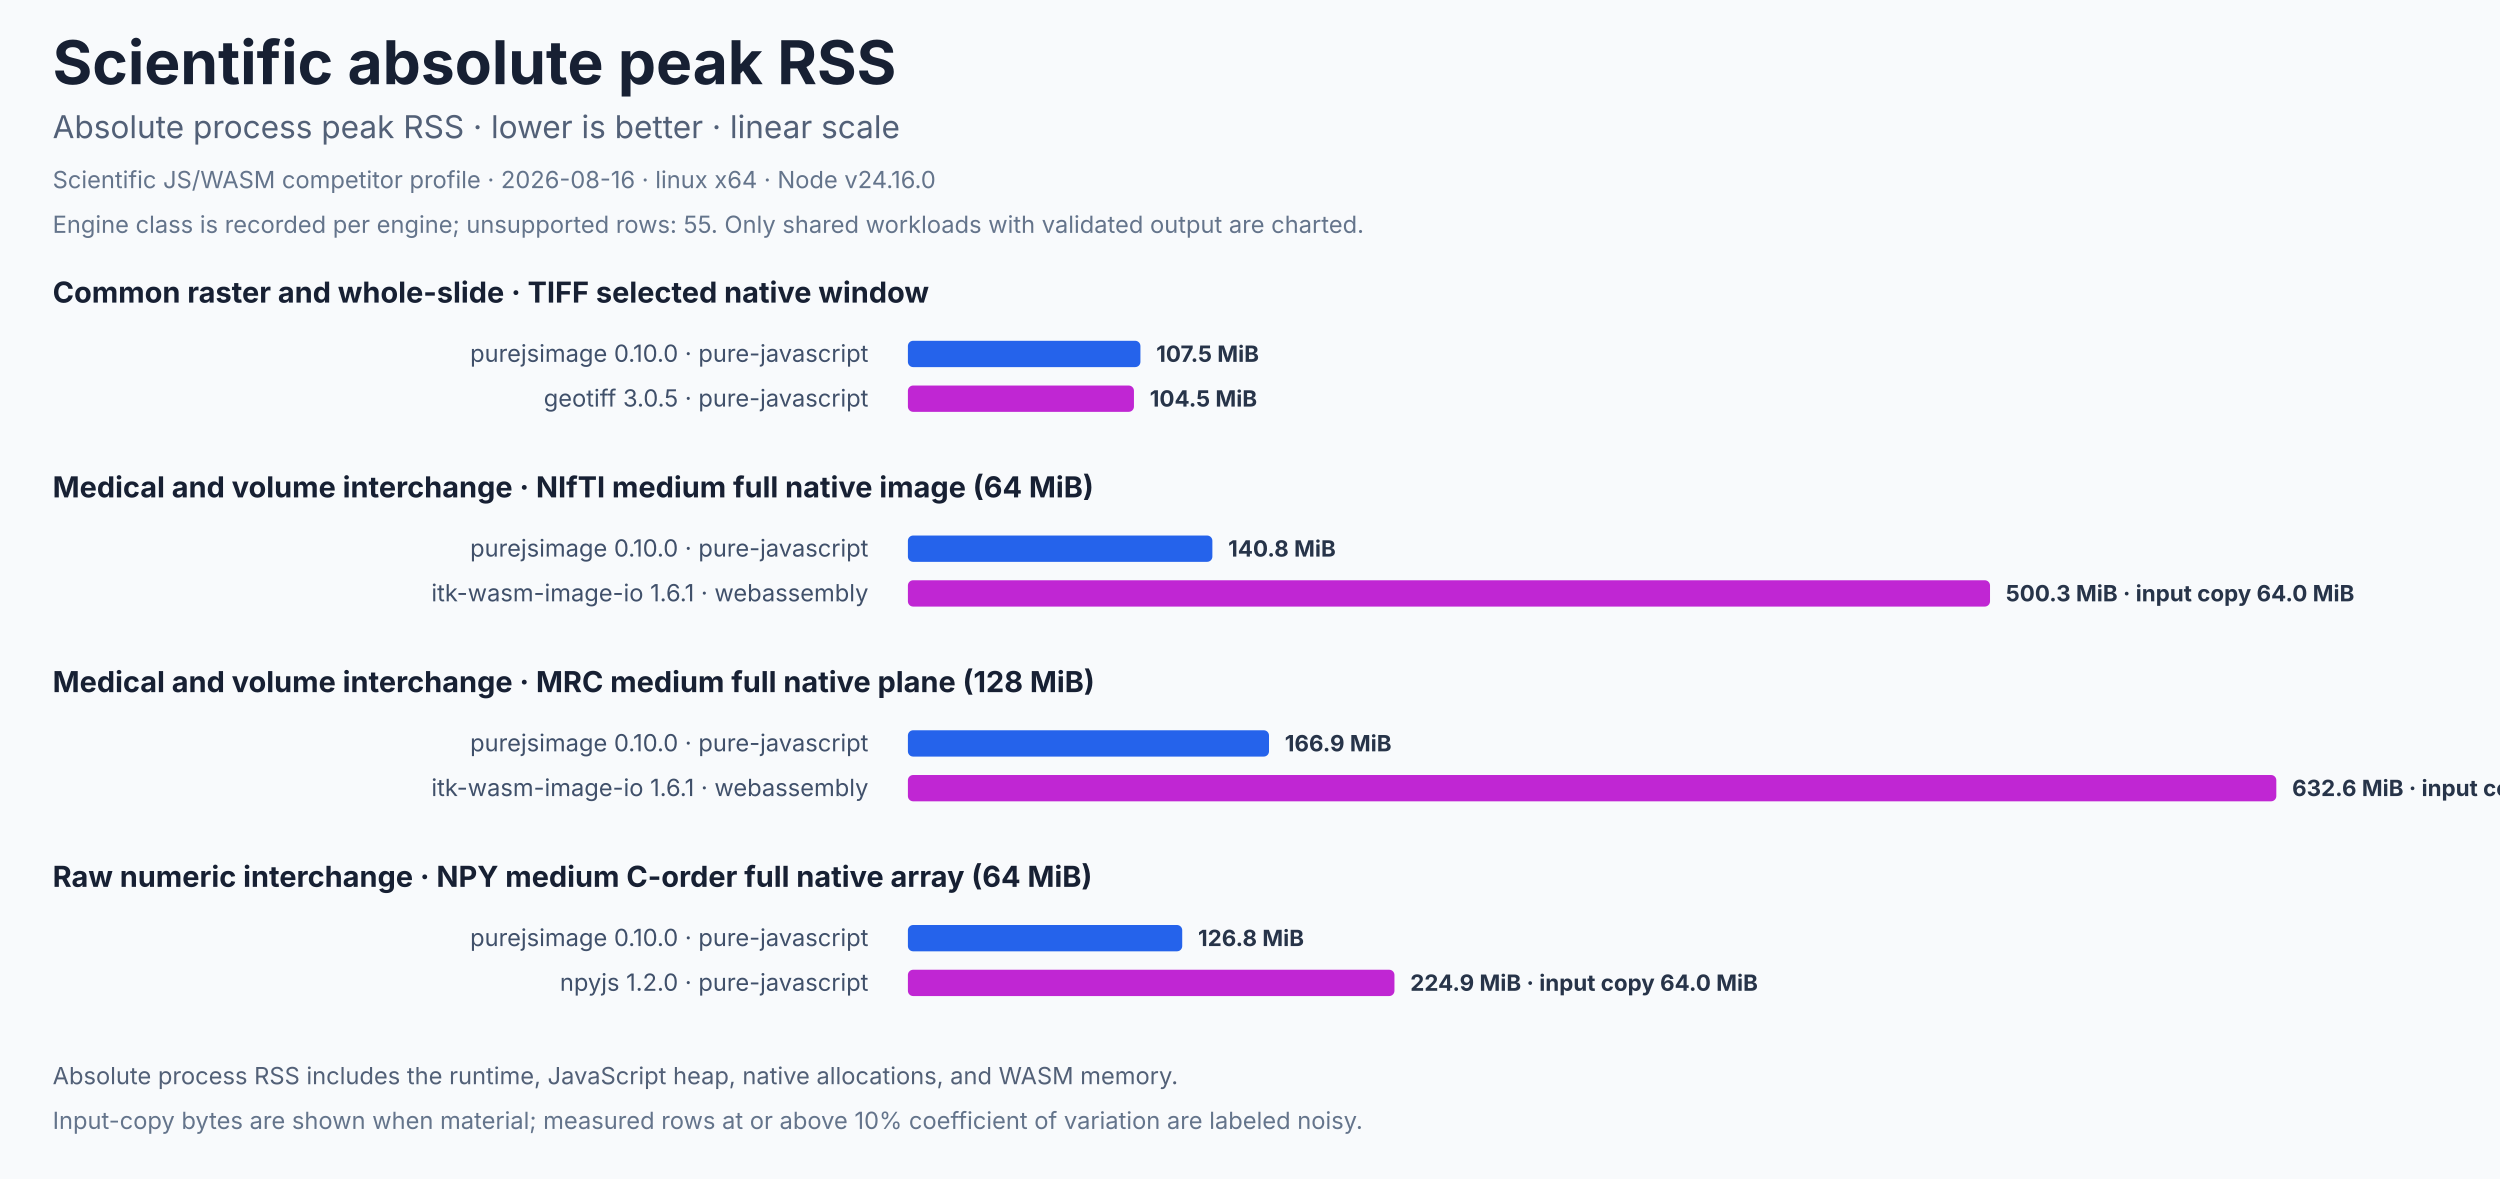
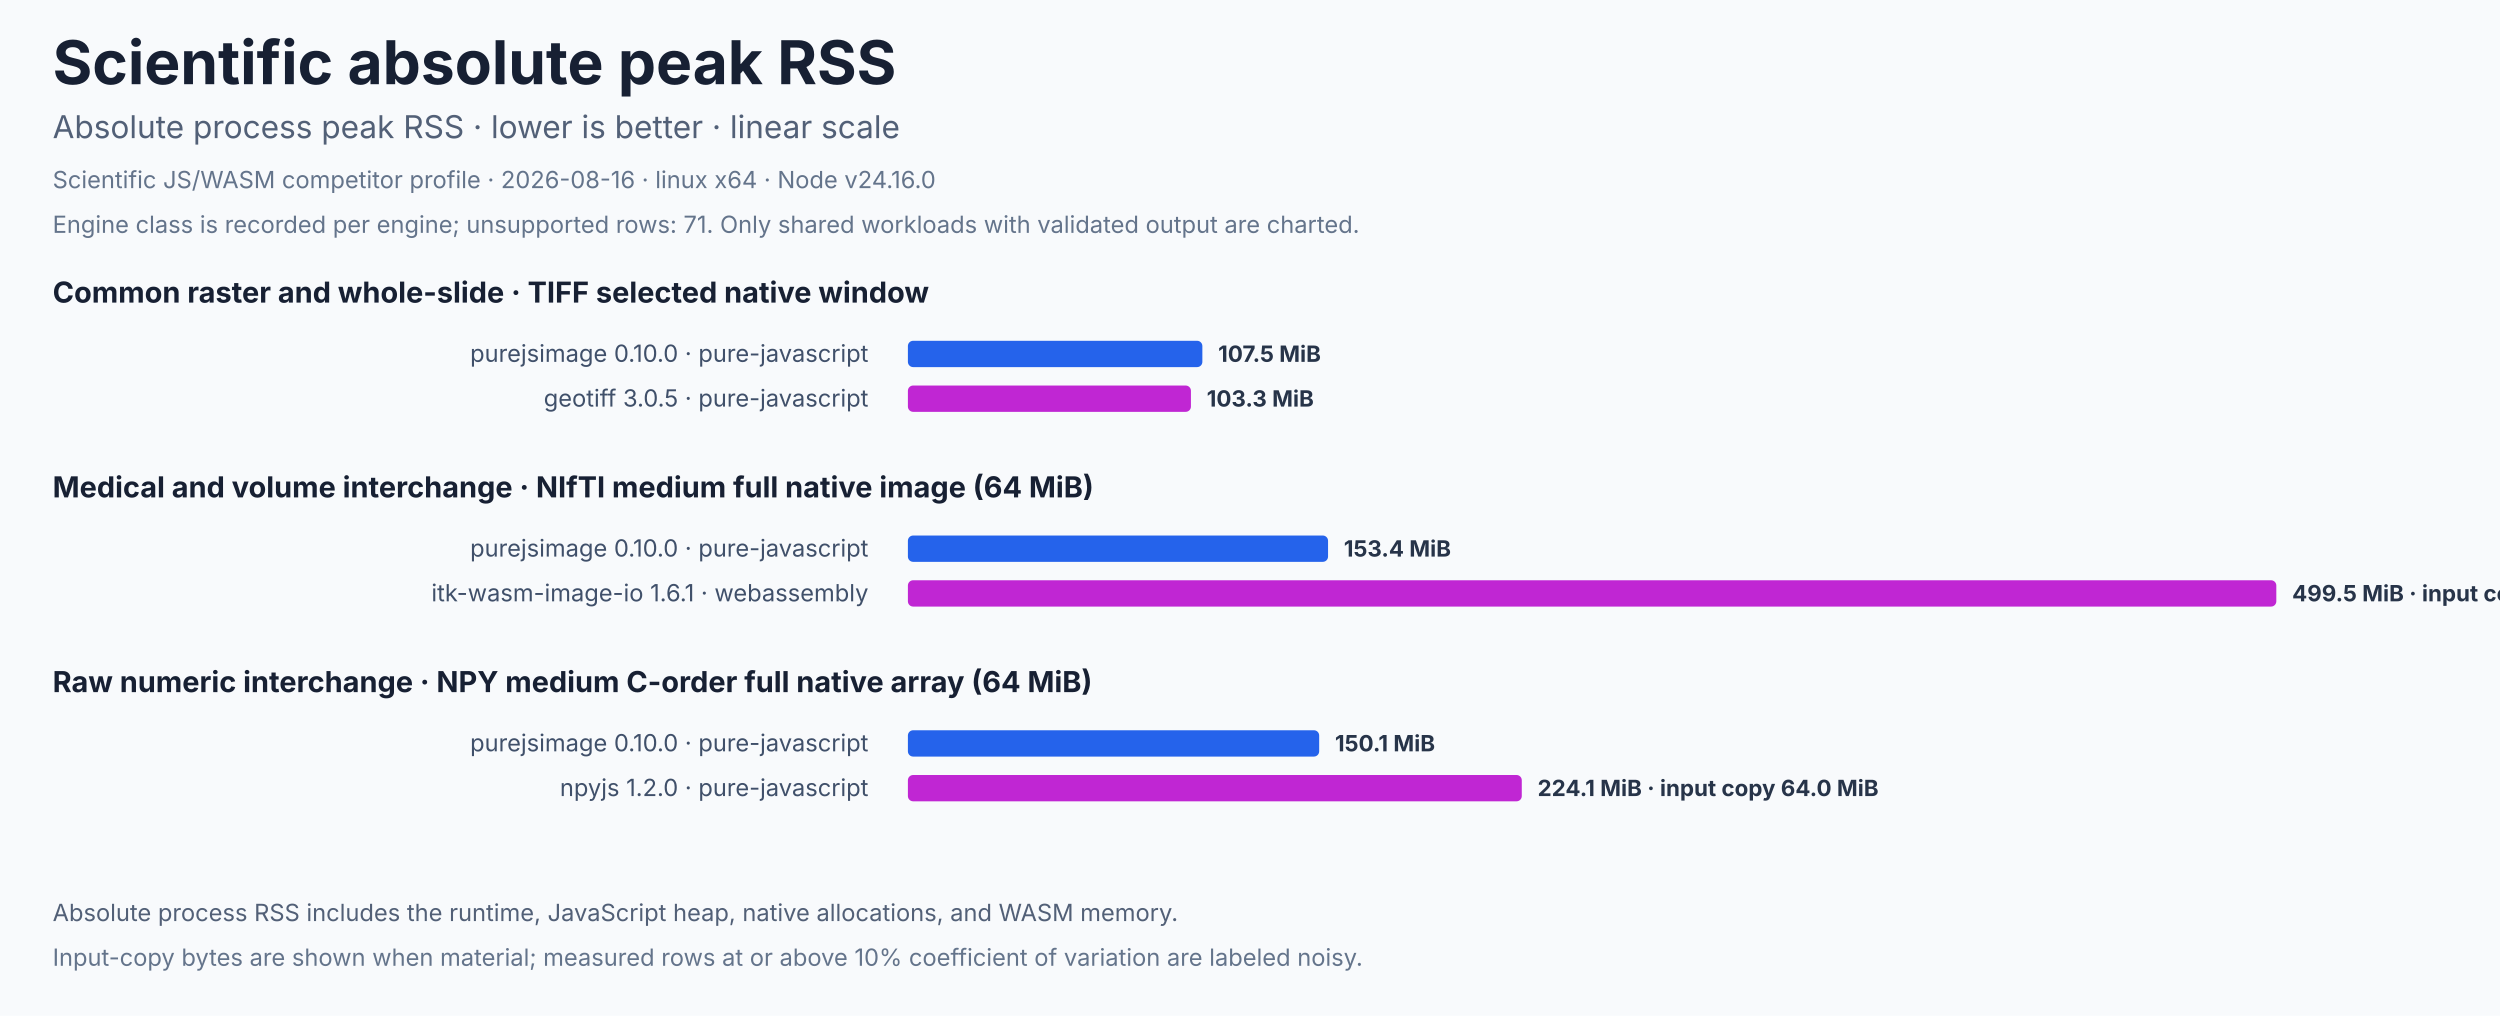
- <svg xmlns="http://www.w3.org/2000/svg" width="1900" height="896" viewBox="0 0 1900 896">
-   <rect width="1900" height="896" fill="#f8fafc" />
+ <svg xmlns="http://www.w3.org/2000/svg" width="1900" height="772" viewBox="0 0 1900 772">
+   <rect width="1900" height="772" fill="#f8fafc" />
  <style>
      text { font-family: Inter, Arial, sans-serif; fill: #172033; }
      .title { font-size: 46px; font-weight: 750; }
      .subtitle { font-size: 24px; fill: #526077; }
      .source { font-size: 18px; fill: #64748b; }
      .group { font-size: 22px; font-weight: 750; }
      .engine { font-size: 18px; fill: #40506a; }
      .value { font-size: 17px; font-weight: 650; fill: #273449; }
      .footer { font-size: 18px; fill: #526077; }
    </style>
  <text x="40" y="64" class="title">Scientific absolute peak RSS</text>
  <text x="40" y="105" class="subtitle">Absolute process peak RSS · lower is better · linear scale</text>
  <text x="40" y="143" class="source">Scientific JS/WASM competitor profile · 2026-08-16 · linux x64 · Node v24.16.0</text>
-   <text x="40" y="177" class="source">Engine class is recorded per engine; unsupported rows: 55. Only shared workloads with validated output are charted.</text>
+   <text x="40" y="177" class="source">Engine class is recorded per engine; unsupported rows: 71. Only shared workloads with validated output are charted.</text>
  <text x="40" y="230" class="group">Common raster and whole-slide · TIFF selected native window</text>
  <text x="660" y="275" text-anchor="end" class="engine">purejsimage 0.10.0 · pure-javascript</text>
-   <rect x="690" y="259" width="176.728" height="20" rx="4" fill="#2563eb" />
-   <text x="878.728" y="275" class="value">107.5 MiB</text>
+   <rect x="690" y="259" width="223.797" height="20" rx="4" fill="#2563eb" />
+   <text x="925.797" y="275" class="value">107.5 MiB</text>
  <text x="660" y="309" text-anchor="end" class="engine">geotiff 3.0.5 · pure-javascript</text>
-   <rect x="690" y="293" width="171.803" height="20" rx="4" fill="#c026d3" />
-   <text x="873.803" y="309" class="value">104.5 MiB</text>
+   <rect x="690" y="293" width="215.11" height="20" rx="4" fill="#c026d3" />
+   <text x="917.11" y="309" class="value">103.3 MiB</text>
  <text x="40" y="378" class="group">Medical and volume interchange · NIfTI medium full native image (64 MiB)</text>
  <text x="660" y="423" text-anchor="end" class="engine">purejsimage 0.10.0 · pure-javascript</text>
-   <rect x="690" y="407" width="231.408" height="20" rx="4" fill="#2563eb" />
-   <text x="933.408" y="423" class="value">140.8 MiB</text>
+   <rect x="690" y="407" width="319.319" height="20" rx="4" fill="#2563eb" />
+   <text x="1021.319" y="423" class="value">153.4 MiB</text>
  <text x="660" y="457" text-anchor="end" class="engine">itk-wasm-image-io 1.6.1 · webassembly</text>
-   <rect x="690" y="441" width="822.418" height="20" rx="4" fill="#c026d3" />
-   <text x="1524.418" y="457" class="value">500.3 MiB · input copy 64.0 MiB</text>
-   <text x="40" y="526" class="group">Medical and volume interchange · MRC medium full native plane (128 MiB)</text>
+   <rect x="690" y="441" width="1040" height="20" rx="4" fill="#c026d3" />
+   <text x="1742" y="457" class="value">499.5 MiB · input copy 64.0 MiB</text>
+   <text x="40" y="526" class="group">Raw numeric interchange · NPY medium C-order full native array (64 MiB)</text>
  <text x="660" y="571" text-anchor="end" class="engine">purejsimage 0.10.0 · pure-javascript</text>
-   <rect x="690" y="555" width="274.445" height="20" rx="4" fill="#2563eb" />
-   <text x="976.445" y="571" class="value">166.9 MiB</text>
-   <text x="660" y="605" text-anchor="end" class="engine">itk-wasm-image-io 1.6.1 · webassembly</text>
-   <rect x="690" y="589" width="1040" height="20" rx="4" fill="#c026d3" />
-   <text x="1742" y="605" class="value">632.6 MiB · input copy 128.0 MiB</text>
-   <text x="40" y="674" class="group">Raw numeric interchange · NPY medium C-order full native array (64 MiB)</text>
-   <text x="660" y="719" text-anchor="end" class="engine">purejsimage 0.10.0 · pure-javascript</text>
-   <rect x="690" y="703" width="208.489" height="20" rx="4" fill="#2563eb" />
-   <text x="910.489" y="719" class="value">126.8 MiB</text>
-   <text x="660" y="753" text-anchor="end" class="engine">npyjs 1.2.0 · pure-javascript</text>
-   <rect x="690" y="737" width="369.78" height="20" rx="4" fill="#c026d3" />
-   <text x="1071.78" y="753" class="value">224.9 MiB · input copy 64.0 MiB</text>
-   <text x="40" y="824" class="footer">Absolute process RSS includes the runtime, JavaScript heap, native allocations, and WASM memory.</text>
-   <text x="40" y="858" class="source">Input-copy bytes are shown when material; measured rows at or above 10% coefficient of variation are labeled noisy.</text>
+   <rect x="690" y="555" width="312.576" height="20" rx="4" fill="#2563eb" />
+   <text x="1014.576" y="571" class="value">150.1 MiB</text>
+   <text x="660" y="605" text-anchor="end" class="engine">npyjs 1.2.0 · pure-javascript</text>
+   <rect x="690" y="589" width="466.554" height="20" rx="4" fill="#c026d3" />
+   <text x="1168.554" y="605" class="value">224.1 MiB · input copy 64.0 MiB</text>
+   <text x="40" y="700" class="footer">Absolute process RSS includes the runtime, JavaScript heap, native allocations, and WASM memory.</text>
+   <text x="40" y="734" class="source">Input-copy bytes are shown when material; measured rows at or above 10% coefficient of variation are labeled noisy.</text>
</svg>
